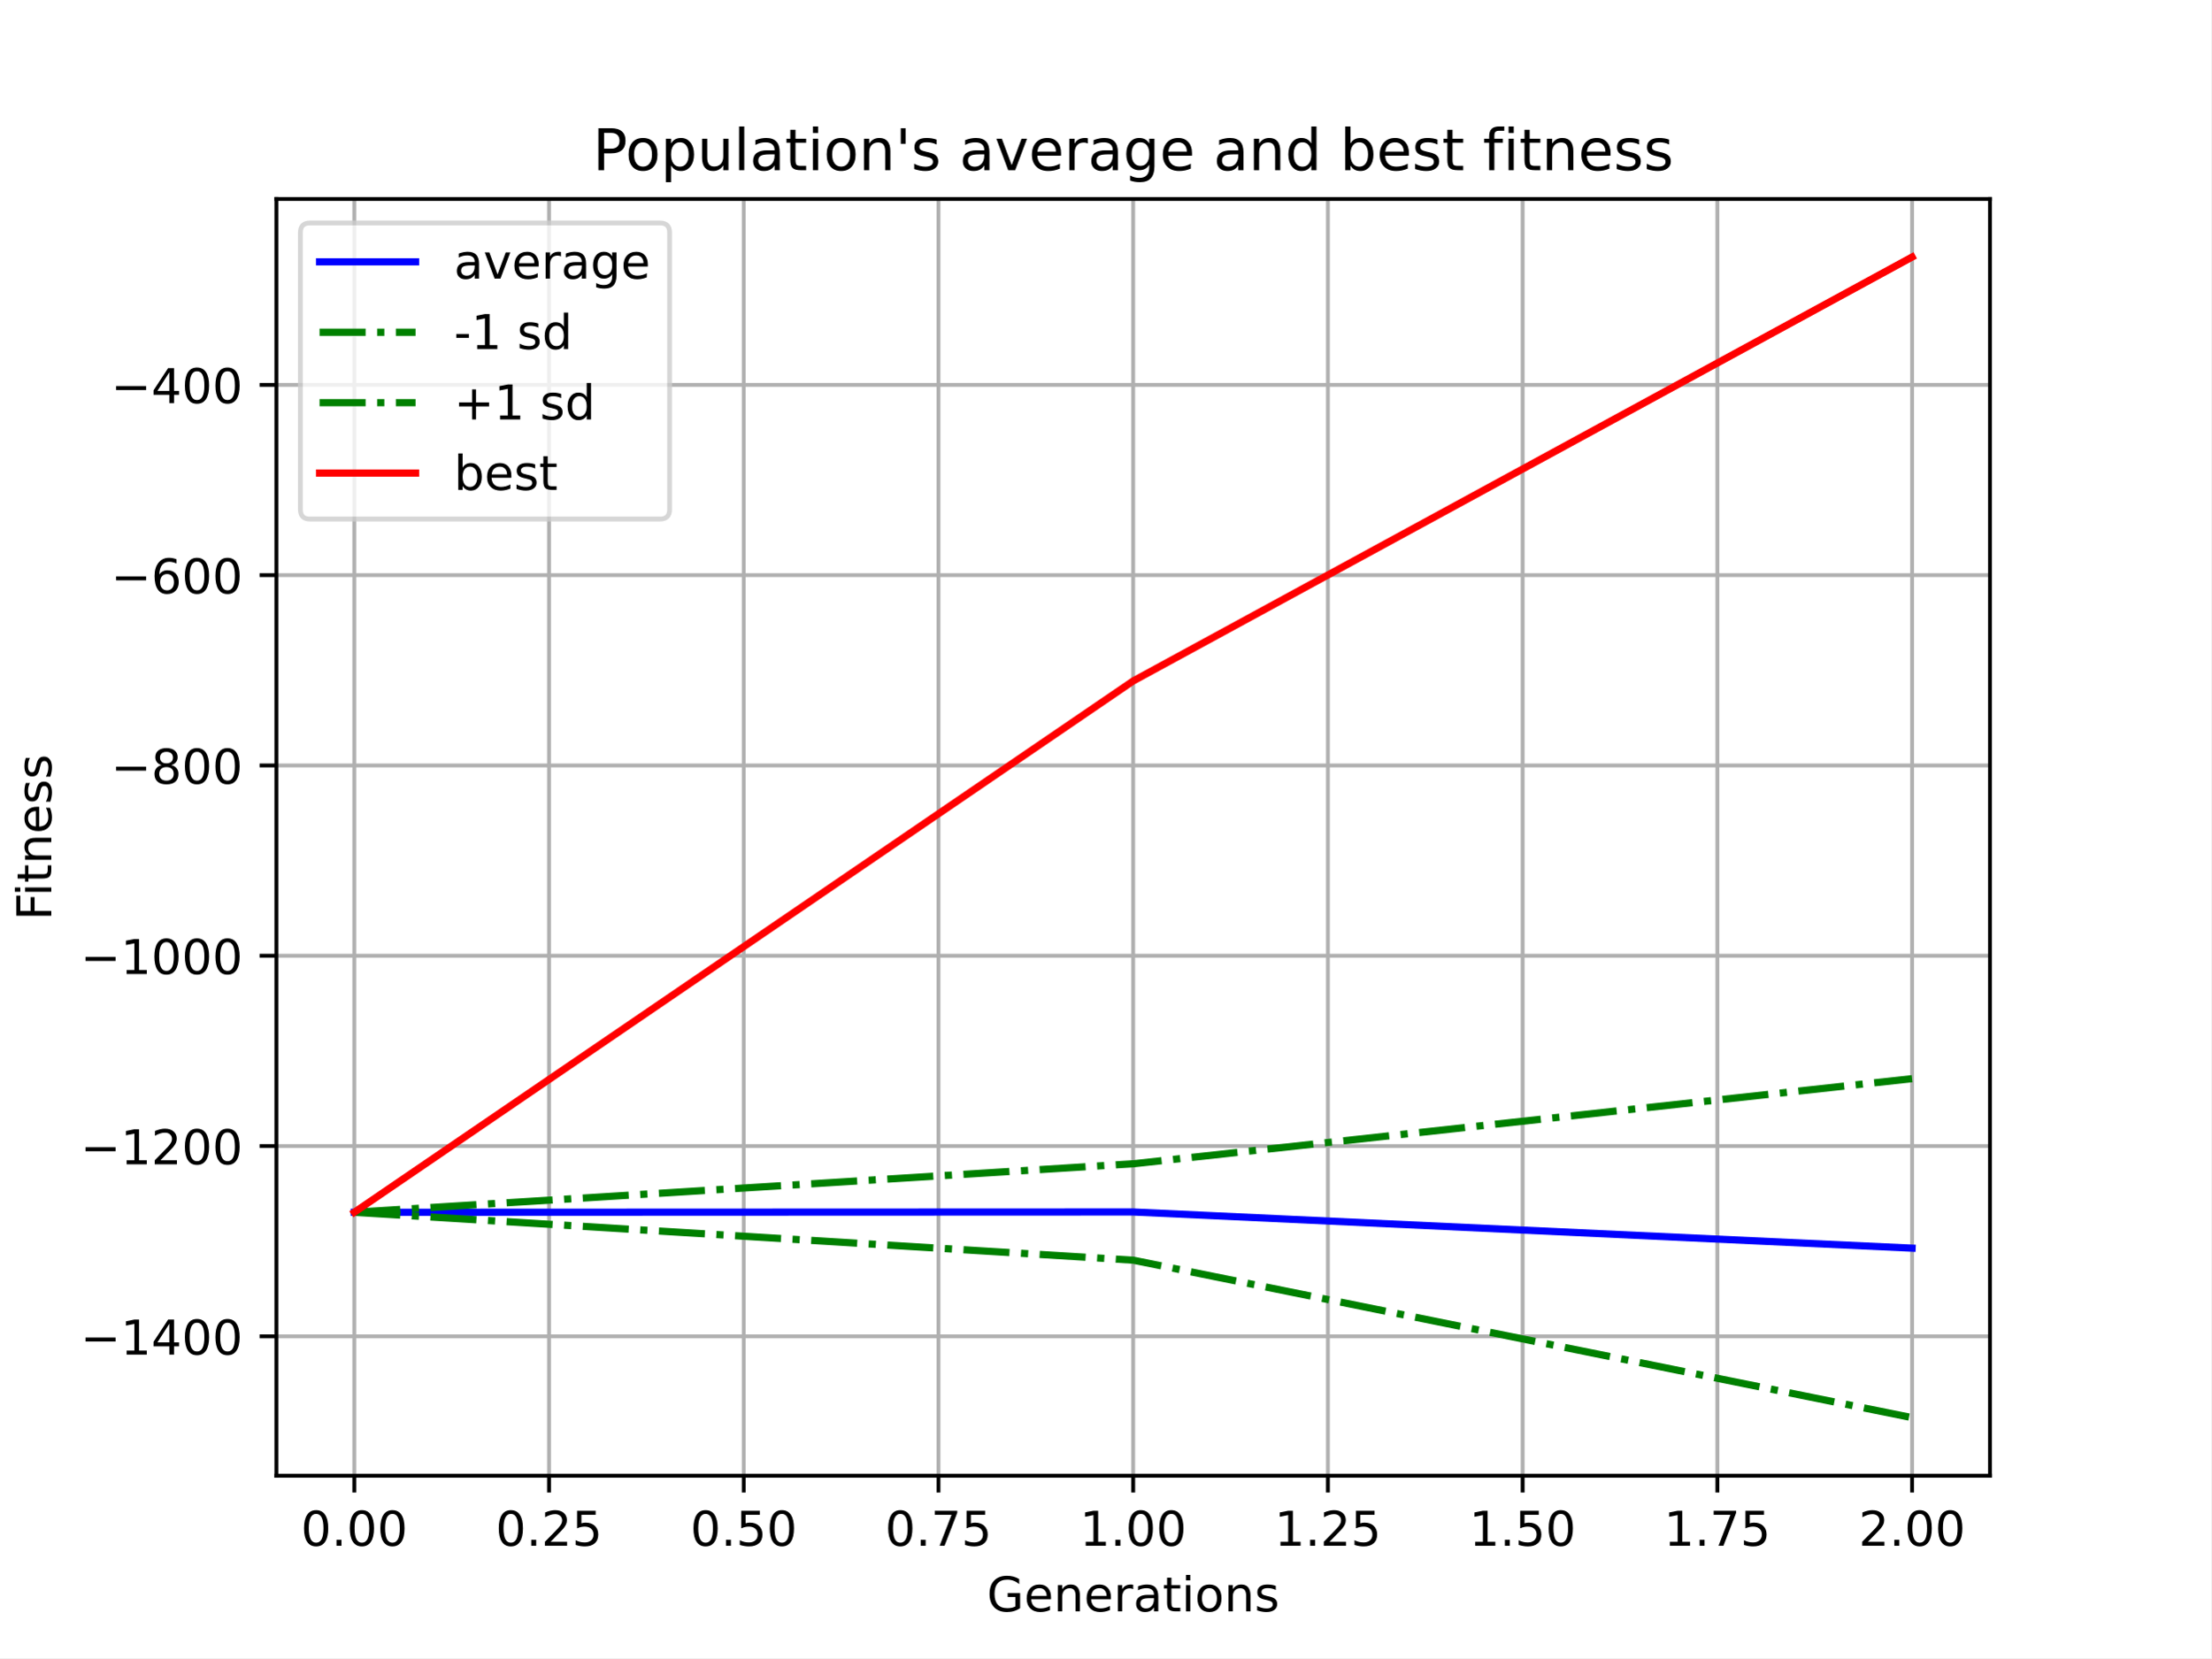
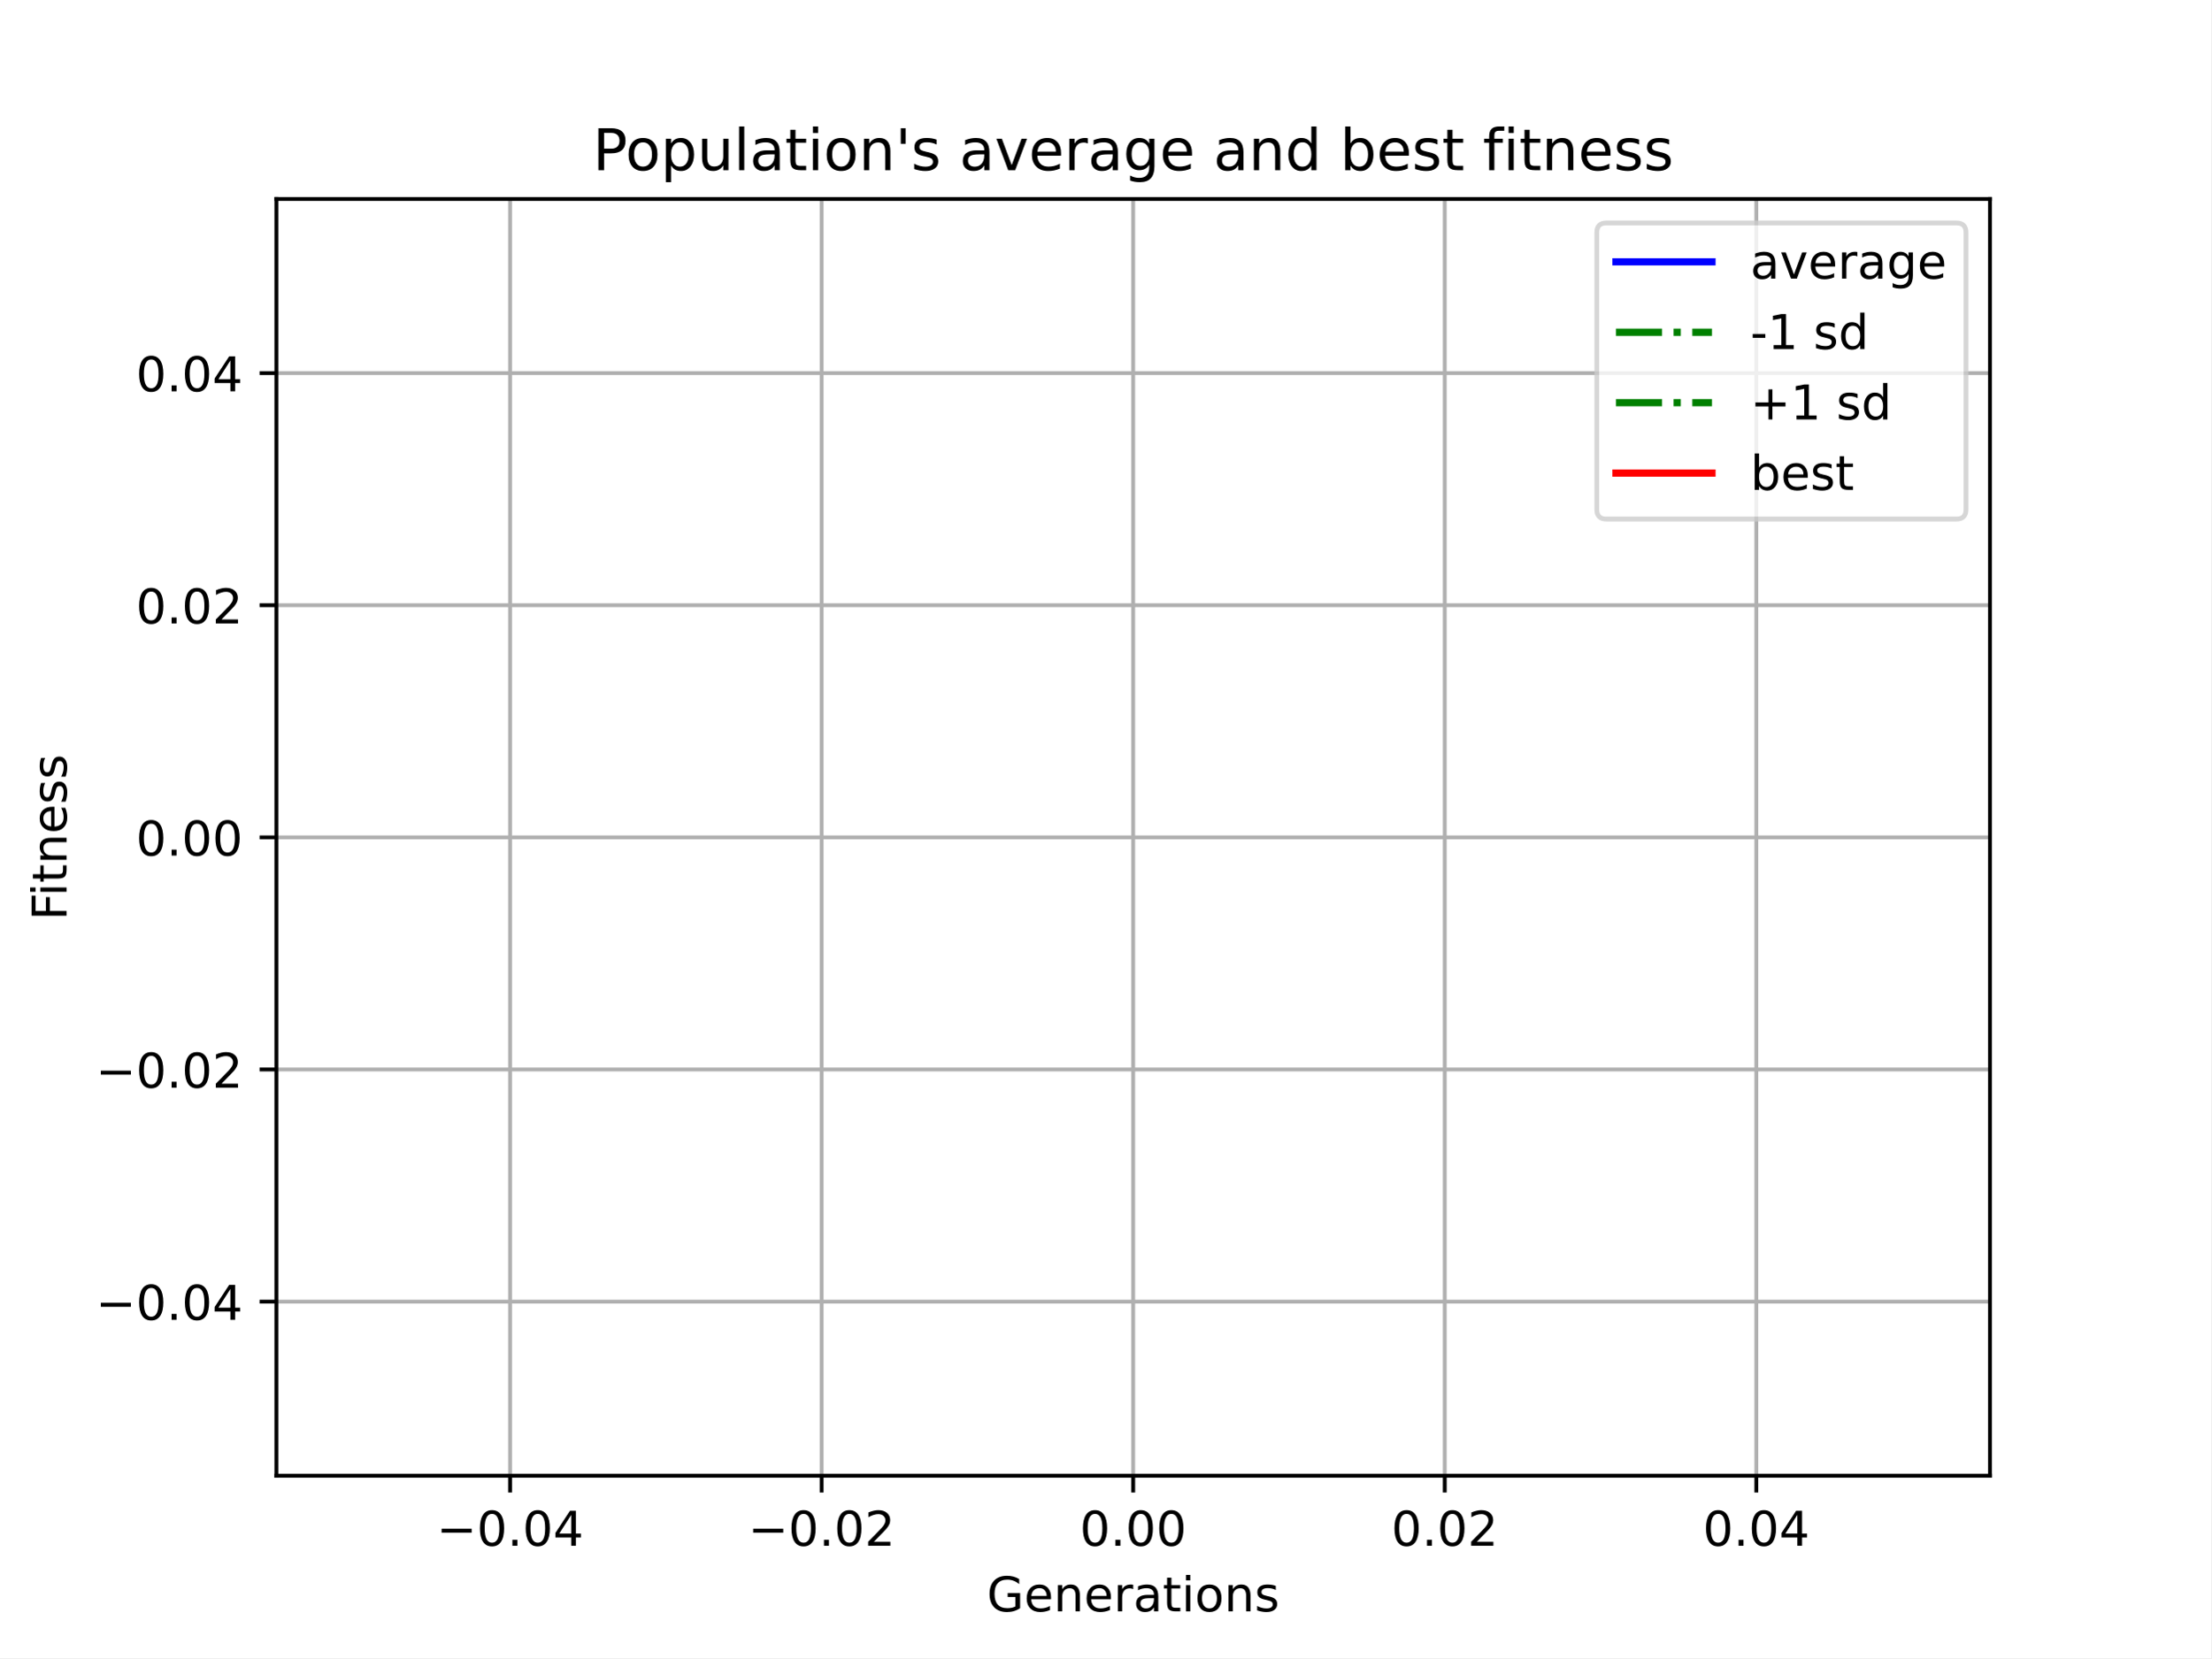
<svg xmlns="http://www.w3.org/2000/svg" xmlns:xlink="http://www.w3.org/1999/xlink" width="460.8pt" height="345.6pt" viewBox="0 0 460.8 345.6" version="1.1">
  <defs>
    <style type="text/css">*{stroke-linejoin: round; stroke-linecap: butt}</style>
  </defs>
  <g id="figure_1">
    <g id="patch_1">
      <path d="M 0 345.6  L 460.8 345.6  L 460.8 0  L 0 0  z " style="fill: #ffffff" />
    </g>
    <g id="axes_1">
      <g id="patch_2">
        <path d="M 57.6 307.584  L 414.72 307.584  L 414.72 41.472  L 57.6 41.472  z " style="fill: #ffffff" />
      </g>
      <g id="matplotlib.axis_1">
        <g id="xtick_1">
          <g id="line2d_1">
-             <path d="M 73.833 307.584  L 73.833 41.472  " clip-path="url(#p07dab8c831)" style="fill: none; stroke: #b0b0b0; stroke-width: 0.8; stroke-linecap: square" />
+             <path d="M 106.298 307.584  L 106.298 41.472  " clip-path="url(#p6cbad2d9cb)" style="fill: none; stroke: #b0b0b0; stroke-width: 0.8; stroke-linecap: square" />
          </g>
          <g id="line2d_2">
            <defs>
-               <path id="m0155699f88" d="M 0 0  L 0 3.5  " style="stroke: #000000; stroke-width: 0.8" />
-             </defs>
-             <g>
-               <use xlink:href="#m0155699f88" x="73.833" y="307.584" style="stroke: #000000; stroke-width: 0.8" />
+               <path id="mdc27801c62" d="M 0 0  L 0 3.5  " style="stroke: #000000; stroke-width: 0.8" />
+             </defs>
+             <g>
+               <use xlink:href="#mdc27801c62" x="106.298" y="307.584" style="stroke: #000000; stroke-width: 0.8" />
            </g>
          </g>
          <g id="text_1">
-             <g transform="translate(62.69991 322.1824)scale(0.1 -0.1)">
+             <g transform="translate(90.97553 322.1824)scale(0.1 -0.1)">
              <defs>
+                 <path id="DejaVuSans-2212" d="M 678 2272  L 4684 2272  L 4684 1741  L 678 1741  L 678 2272  z " transform="scale(0.015625)" />
                <path id="DejaVuSans-30" d="M 2034 4250  Q 1547 4250 1301 3770  Q 1056 3291 1056 2328  Q 1056 1369 1301 889  Q 1547 409 2034 409  Q 2525 409 2770 889  Q 3016 1369 3016 2328  Q 3016 3291 2770 3770  Q 2525 4250 2034 4250  z M 2034 4750  Q 2819 4750 3233 4129  Q 3647 3509 3647 2328  Q 3647 1150 3233 529  Q 2819 -91 2034 -91  Q 1250 -91 836 529  Q 422 1150 422 2328  Q 422 3509 836 4129  Q 1250 4750 2034 4750  z " transform="scale(0.015625)" />
                <path id="DejaVuSans-2e" d="M 684 794  L 1344 794  L 1344 0  L 684 0  L 684 794  z " transform="scale(0.015625)" />
+                 <path id="DejaVuSans-34" d="M 2419 4116  L 825 1625  L 2419 1625  L 2419 4116  z M 2253 4666  L 3047 4666  L 3047 1625  L 3713 1625  L 3713 1100  L 3047 1100  L 3047 0  L 2419 0  L 2419 1100  L 313 1100  L 313 1709  L 2253 4666  z " transform="scale(0.015625)" />
              </defs>
-               <use xlink:href="#DejaVuSans-30" />
-               <use xlink:href="#DejaVuSans-2e" x="63.623" />
-               <use xlink:href="#DejaVuSans-30" x="95.41" />
-               <use xlink:href="#DejaVuSans-30" x="159.033" />
+               <use xlink:href="#DejaVuSans-2212" />
+               <use xlink:href="#DejaVuSans-30" x="83.789" />
+               <use xlink:href="#DejaVuSans-2e" x="147.412" />
+               <use xlink:href="#DejaVuSans-30" x="179.199" />
+               <use xlink:href="#DejaVuSans-34" x="242.822" />
            </g>
          </g>
        </g>
        <g id="xtick_2">
          <g id="line2d_3">
-             <path d="M 114.415 307.584  L 114.415 41.472  " clip-path="url(#p07dab8c831)" style="fill: none; stroke: #b0b0b0; stroke-width: 0.8; stroke-linecap: square" />
+             <path d="M 171.229 307.584  L 171.229 41.472  " clip-path="url(#p6cbad2d9cb)" style="fill: none; stroke: #b0b0b0; stroke-width: 0.8; stroke-linecap: square" />
          </g>
          <g id="line2d_4">
            <g>
-               <use xlink:href="#m0155699f88" x="114.415" y="307.584" style="stroke: #000000; stroke-width: 0.8" />
+               <use xlink:href="#mdc27801c62" x="171.229" y="307.584" style="stroke: #000000; stroke-width: 0.8" />
            </g>
          </g>
          <g id="text_2">
-             <g transform="translate(103.2817 322.1824)scale(0.1 -0.1)">
+             <g transform="translate(155.9064 322.1824)scale(0.1 -0.1)">
              <defs>
                <path id="DejaVuSans-32" d="M 1228 531  L 3431 531  L 3431 0  L 469 0  L 469 531  Q 828 903 1448 1529  Q 2069 2156 2228 2338  Q 2531 2678 2651 2914  Q 2772 3150 2772 3378  Q 2772 3750 2511 3984  Q 2250 4219 1831 4219  Q 1534 4219 1204 4116  Q 875 4013 500 3803  L 500 4441  Q 881 4594 1212 4672  Q 1544 4750 1819 4750  Q 2544 4750 2975 4387  Q 3406 4025 3406 3419  Q 3406 3131 3298 2873  Q 3191 2616 2906 2266  Q 2828 2175 2409 1742  Q 1991 1309 1228 531  z " transform="scale(0.015625)" />
-                 <path id="DejaVuSans-35" d="M 691 4666  L 3169 4666  L 3169 4134  L 1269 4134  L 1269 2991  Q 1406 3038 1543 3061  Q 1681 3084 1819 3084  Q 2600 3084 3056 2656  Q 3513 2228 3513 1497  Q 3513 744 3044 326  Q 2575 -91 1722 -91  Q 1428 -91 1123 -41  Q 819 9 494 109  L 494 744  Q 775 591 1075 516  Q 1375 441 1709 441  Q 2250 441 2565 725  Q 2881 1009 2881 1497  Q 2881 1984 2565 2268  Q 2250 2553 1709 2553  Q 1456 2553 1204 2497  Q 953 2441 691 2322  L 691 4666  z " transform="scale(0.015625)" />
              </defs>
-               <use xlink:href="#DejaVuSans-30" />
-               <use xlink:href="#DejaVuSans-2e" x="63.623" />
-               <use xlink:href="#DejaVuSans-32" x="95.41" />
-               <use xlink:href="#DejaVuSans-35" x="159.033" />
+               <use xlink:href="#DejaVuSans-2212" />
+               <use xlink:href="#DejaVuSans-30" x="83.789" />
+               <use xlink:href="#DejaVuSans-2e" x="147.412" />
+               <use xlink:href="#DejaVuSans-30" x="179.199" />
+               <use xlink:href="#DejaVuSans-32" x="242.822" />
            </g>
          </g>
        </g>
        <g id="xtick_3">
          <g id="line2d_5">
-             <path d="M 154.996 307.584  L 154.996 41.472  " clip-path="url(#p07dab8c831)" style="fill: none; stroke: #b0b0b0; stroke-width: 0.8; stroke-linecap: square" />
+             <path d="M 236.16 307.584  L 236.16 41.472  " clip-path="url(#p6cbad2d9cb)" style="fill: none; stroke: #b0b0b0; stroke-width: 0.8; stroke-linecap: square" />
          </g>
          <g id="line2d_6">
            <g>
-               <use xlink:href="#m0155699f88" x="154.996" y="307.584" style="stroke: #000000; stroke-width: 0.8" />
+               <use xlink:href="#mdc27801c62" x="236.16" y="307.584" style="stroke: #000000; stroke-width: 0.8" />
            </g>
          </g>
          <g id="text_3">
-             <g transform="translate(143.8636 322.1824)scale(0.1 -0.1)">
-               <use xlink:href="#DejaVuSans-30" />
-               <use xlink:href="#DejaVuSans-2e" x="63.623" />
-               <use xlink:href="#DejaVuSans-35" x="95.41" />
+             <g transform="translate(225.0272 322.1824)scale(0.1 -0.1)">
+               <use xlink:href="#DejaVuSans-30" />
+               <use xlink:href="#DejaVuSans-2e" x="63.623" />
+               <use xlink:href="#DejaVuSans-30" x="95.41" />
              <use xlink:href="#DejaVuSans-30" x="159.033" />
            </g>
          </g>
        </g>
        <g id="xtick_4">
          <g id="line2d_7">
-             <path d="M 195.578 307.584  L 195.578 41.472  " clip-path="url(#p07dab8c831)" style="fill: none; stroke: #b0b0b0; stroke-width: 0.8; stroke-linecap: square" />
+             <path d="M 301.091 307.584  L 301.091 41.472  " clip-path="url(#p6cbad2d9cb)" style="fill: none; stroke: #b0b0b0; stroke-width: 0.8; stroke-linecap: square" />
          </g>
          <g id="line2d_8">
            <g>
-               <use xlink:href="#m0155699f88" x="195.578" y="307.584" style="stroke: #000000; stroke-width: 0.8" />
+               <use xlink:href="#mdc27801c62" x="301.091" y="307.584" style="stroke: #000000; stroke-width: 0.8" />
            </g>
          </g>
          <g id="text_4">
-             <g transform="translate(184.4454 322.1824)scale(0.1 -0.1)">
-               <defs>
-                 <path id="DejaVuSans-37" d="M 525 4666  L 3525 4666  L 3525 4397  L 1831 0  L 1172 0  L 2766 4134  L 525 4134  L 525 4666  z " transform="scale(0.015625)" />
-               </defs>
-               <use xlink:href="#DejaVuSans-30" />
-               <use xlink:href="#DejaVuSans-2e" x="63.623" />
-               <use xlink:href="#DejaVuSans-37" x="95.41" />
-               <use xlink:href="#DejaVuSans-35" x="159.033" />
+             <g transform="translate(289.9581 322.1824)scale(0.1 -0.1)">
+               <use xlink:href="#DejaVuSans-30" />
+               <use xlink:href="#DejaVuSans-2e" x="63.623" />
+               <use xlink:href="#DejaVuSans-30" x="95.41" />
+               <use xlink:href="#DejaVuSans-32" x="159.033" />
            </g>
          </g>
        </g>
        <g id="xtick_5">
          <g id="line2d_9">
-             <path d="M 236.16 307.584  L 236.16 41.472  " clip-path="url(#p07dab8c831)" style="fill: none; stroke: #b0b0b0; stroke-width: 0.8; stroke-linecap: square" />
+             <path d="M 366.022 307.584  L 366.022 41.472  " clip-path="url(#p6cbad2d9cb)" style="fill: none; stroke: #b0b0b0; stroke-width: 0.8; stroke-linecap: square" />
          </g>
          <g id="line2d_10">
            <g>
-               <use xlink:href="#m0155699f88" x="236.16" y="307.584" style="stroke: #000000; stroke-width: 0.8" />
+               <use xlink:href="#mdc27801c62" x="366.022" y="307.584" style="stroke: #000000; stroke-width: 0.8" />
            </g>
          </g>
          <g id="text_5">
-             <g transform="translate(225.0272 322.1824)scale(0.1 -0.1)">
-               <defs>
-                 <path id="DejaVuSans-31" d="M 794 531  L 1825 531  L 1825 4091  L 703 3866  L 703 4441  L 1819 4666  L 2450 4666  L 2450 531  L 3481 531  L 3481 0  L 794 0  L 794 531  z " transform="scale(0.015625)" />
-               </defs>
-               <use xlink:href="#DejaVuSans-31" />
-               <use xlink:href="#DejaVuSans-2e" x="63.623" />
-               <use xlink:href="#DejaVuSans-30" x="95.41" />
-               <use xlink:href="#DejaVuSans-30" x="159.033" />
-             </g>
-           </g>
-         </g>
-         <g id="xtick_6">
-           <g id="line2d_11">
-             <path d="M 276.742 307.584  L 276.742 41.472  " clip-path="url(#p07dab8c831)" style="fill: none; stroke: #b0b0b0; stroke-width: 0.8; stroke-linecap: square" />
-           </g>
-           <g id="line2d_12">
-             <g>
-               <use xlink:href="#m0155699f88" x="276.742" y="307.584" style="stroke: #000000; stroke-width: 0.8" />
-             </g>
-           </g>
-           <g id="text_6">
-             <g transform="translate(265.609 322.1824)scale(0.1 -0.1)">
-               <use xlink:href="#DejaVuSans-31" />
-               <use xlink:href="#DejaVuSans-2e" x="63.623" />
-               <use xlink:href="#DejaVuSans-32" x="95.41" />
-               <use xlink:href="#DejaVuSans-35" x="159.033" />
-             </g>
-           </g>
-         </g>
-         <g id="xtick_7">
-           <g id="line2d_13">
-             <path d="M 317.324 307.584  L 317.324 41.472  " clip-path="url(#p07dab8c831)" style="fill: none; stroke: #b0b0b0; stroke-width: 0.8; stroke-linecap: square" />
-           </g>
-           <g id="line2d_14">
-             <g>
-               <use xlink:href="#m0155699f88" x="317.324" y="307.584" style="stroke: #000000; stroke-width: 0.8" />
-             </g>
-           </g>
-           <g id="text_7">
-             <g transform="translate(306.1908 322.1824)scale(0.1 -0.1)">
-               <use xlink:href="#DejaVuSans-31" />
-               <use xlink:href="#DejaVuSans-2e" x="63.623" />
-               <use xlink:href="#DejaVuSans-35" x="95.41" />
-               <use xlink:href="#DejaVuSans-30" x="159.033" />
-             </g>
-           </g>
-         </g>
-         <g id="xtick_8">
-           <g id="line2d_15">
-             <path d="M 357.905 307.584  L 357.905 41.472  " clip-path="url(#p07dab8c831)" style="fill: none; stroke: #b0b0b0; stroke-width: 0.8; stroke-linecap: square" />
-           </g>
-           <g id="line2d_16">
-             <g>
-               <use xlink:href="#m0155699f88" x="357.905" y="307.584" style="stroke: #000000; stroke-width: 0.8" />
-             </g>
-           </g>
-           <g id="text_8">
-             <g transform="translate(346.7726 322.1824)scale(0.1 -0.1)">
-               <use xlink:href="#DejaVuSans-31" />
-               <use xlink:href="#DejaVuSans-2e" x="63.623" />
-               <use xlink:href="#DejaVuSans-37" x="95.41" />
-               <use xlink:href="#DejaVuSans-35" x="159.033" />
-             </g>
-           </g>
-         </g>
-         <g id="xtick_9">
-           <g id="line2d_17">
-             <path d="M 398.487 307.584  L 398.487 41.472  " clip-path="url(#p07dab8c831)" style="fill: none; stroke: #b0b0b0; stroke-width: 0.8; stroke-linecap: square" />
-           </g>
-           <g id="line2d_18">
-             <g>
-               <use xlink:href="#m0155699f88" x="398.487" y="307.584" style="stroke: #000000; stroke-width: 0.8" />
-             </g>
-           </g>
-           <g id="text_9">
-             <g transform="translate(387.3545 322.1824)scale(0.1 -0.1)">
-               <use xlink:href="#DejaVuSans-32" />
-               <use xlink:href="#DejaVuSans-2e" x="63.623" />
-               <use xlink:href="#DejaVuSans-30" x="95.41" />
-               <use xlink:href="#DejaVuSans-30" x="159.033" />
-             </g>
-           </g>
-         </g>
-         <g id="text_10">
+             <g transform="translate(354.889 322.1824)scale(0.1 -0.1)">
+               <use xlink:href="#DejaVuSans-30" />
+               <use xlink:href="#DejaVuSans-2e" x="63.623" />
+               <use xlink:href="#DejaVuSans-30" x="95.41" />
+               <use xlink:href="#DejaVuSans-34" x="159.033" />
+             </g>
+           </g>
+         </g>
+         <g id="text_6">
          <g transform="translate(205.6623 335.8606)scale(0.1 -0.1)">
            <defs>
              <path id="DejaVuSans-47" d="M 3809 666  L 3809 1919  L 2778 1919  L 2778 2438  L 4434 2438  L 4434 434  Q 4069 175 3628 42  Q 3188 -91 2688 -91  Q 1594 -91 976 548  Q 359 1188 359 2328  Q 359 3472 976 4111  Q 1594 4750 2688 4750  Q 3144 4750 3555 4637  Q 3966 4525 4313 4306  L 4313 3634  Q 3963 3931 3569 4081  Q 3175 4231 2741 4231  Q 1884 4231 1454 3753  Q 1025 3275 1025 2328  Q 1025 1384 1454 906  Q 1884 428 2741 428  Q 3075 428 3337 486  Q 3600 544 3809 666  z " transform="scale(0.015625)" />
              <path id="DejaVuSans-65" d="M 3597 1894  L 3597 1613  L 953 1613  Q 991 1019 1311 708  Q 1631 397 2203 397  Q 2534 397 2845 478  Q 3156 559 3463 722  L 3463 178  Q 3153 47 2828 -22  Q 2503 -91 2169 -91  Q 1331 -91 842 396  Q 353 884 353 1716  Q 353 2575 817 3079  Q 1281 3584 2069 3584  Q 2775 3584 3186 3129  Q 3597 2675 3597 1894  z M 3022 2063  Q 3016 2534 2758 2815  Q 2500 3097 2075 3097  Q 1594 3097 1305 2825  Q 1016 2553 972 2059  L 3022 2063  z " transform="scale(0.015625)" />
              <path id="DejaVuSans-6e" d="M 3513 2113  L 3513 0  L 2938 0  L 2938 2094  Q 2938 2591 2744 2837  Q 2550 3084 2163 3084  Q 1697 3084 1428 2787  Q 1159 2491 1159 1978  L 1159 0  L 581 0  L 581 3500  L 1159 3500  L 1159 2956  Q 1366 3272 1645 3428  Q 1925 3584 2291 3584  Q 2894 3584 3203 3211  Q 3513 2838 3513 2113  z " transform="scale(0.015625)" />
              <path id="DejaVuSans-72" d="M 2631 2963  Q 2534 3019 2420 3045  Q 2306 3072 2169 3072  Q 1681 3072 1420 2755  Q 1159 2438 1159 1844  L 1159 0  L 581 0  L 581 3500  L 1159 3500  L 1159 2956  Q 1341 3275 1631 3429  Q 1922 3584 2338 3584  Q 2397 3584 2469 3576  Q 2541 3569 2628 3553  L 2631 2963  z " transform="scale(0.015625)" />
              <path id="DejaVuSans-61" d="M 2194 1759  Q 1497 1759 1228 1600  Q 959 1441 959 1056  Q 959 750 1161 570  Q 1363 391 1709 391  Q 2188 391 2477 730  Q 2766 1069 2766 1631  L 2766 1759  L 2194 1759  z M 3341 1997  L 3341 0  L 2766 0  L 2766 531  Q 2569 213 2275 61  Q 1981 -91 1556 -91  Q 1019 -91 701 211  Q 384 513 384 1019  Q 384 1609 779 1909  Q 1175 2209 1959 2209  L 2766 2209  L 2766 2266  Q 2766 2663 2505 2880  Q 2244 3097 1772 3097  Q 1472 3097 1187 3025  Q 903 2953 641 2809  L 641 3341  Q 956 3463 1253 3523  Q 1550 3584 1831 3584  Q 2591 3584 2966 3190  Q 3341 2797 3341 1997  z " transform="scale(0.015625)" />
              <path id="DejaVuSans-74" d="M 1172 4494  L 1172 3500  L 2356 3500  L 2356 3053  L 1172 3053  L 1172 1153  Q 1172 725 1289 603  Q 1406 481 1766 481  L 2356 481  L 2356 0  L 1766 0  Q 1100 0 847 248  Q 594 497 594 1153  L 594 3053  L 172 3053  L 172 3500  L 594 3500  L 594 4494  L 1172 4494  z " transform="scale(0.015625)" />
              <path id="DejaVuSans-69" d="M 603 3500  L 1178 3500  L 1178 0  L 603 0  L 603 3500  z M 603 4863  L 1178 4863  L 1178 4134  L 603 4134  L 603 4863  z " transform="scale(0.015625)" />
              <path id="DejaVuSans-6f" d="M 1959 3097  Q 1497 3097 1228 2736  Q 959 2375 959 1747  Q 959 1119 1226 758  Q 1494 397 1959 397  Q 2419 397 2687 759  Q 2956 1122 2956 1747  Q 2956 2369 2687 2733  Q 2419 3097 1959 3097  z M 1959 3584  Q 2709 3584 3137 3096  Q 3566 2609 3566 1747  Q 3566 888 3137 398  Q 2709 -91 1959 -91  Q 1206 -91 779 398  Q 353 888 353 1747  Q 353 2609 779 3096  Q 1206 3584 1959 3584  z " transform="scale(0.015625)" />
              <path id="DejaVuSans-73" d="M 2834 3397  L 2834 2853  Q 2591 2978 2328 3040  Q 2066 3103 1784 3103  Q 1356 3103 1142 2972  Q 928 2841 928 2578  Q 928 2378 1081 2264  Q 1234 2150 1697 2047  L 1894 2003  Q 2506 1872 2764 1633  Q 3022 1394 3022 966  Q 3022 478 2636 193  Q 2250 -91 1575 -91  Q 1294 -91 989 -36  Q 684 19 347 128  L 347 722  Q 666 556 975 473  Q 1284 391 1588 391  Q 1994 391 2212 530  Q 2431 669 2431 922  Q 2431 1156 2273 1281  Q 2116 1406 1581 1522  L 1381 1569  Q 847 1681 609 1914  Q 372 2147 372 2553  Q 372 3047 722 3315  Q 1072 3584 1716 3584  Q 2034 3584 2315 3537  Q 2597 3491 2834 3397  z " transform="scale(0.015625)" />
            </defs>
            <use xlink:href="#DejaVuSans-47" />
            <use xlink:href="#DejaVuSans-65" x="77.49" />
            <use xlink:href="#DejaVuSans-6e" x="139.014" />
            <use xlink:href="#DejaVuSans-65" x="202.393" />
            <use xlink:href="#DejaVuSans-72" x="263.916" />
            <use xlink:href="#DejaVuSans-61" x="305.029" />
            <use xlink:href="#DejaVuSans-74" x="366.309" />
            <use xlink:href="#DejaVuSans-69" x="405.518" />
            <use xlink:href="#DejaVuSans-6f" x="433.301" />
            <use xlink:href="#DejaVuSans-6e" x="494.482" />
            <use xlink:href="#DejaVuSans-73" x="557.861" />
          </g>
        </g>
      </g>
      <g id="matplotlib.axis_2">
        <g id="ytick_1">
+           <g id="line2d_11">
+             <path d="M 57.6 271.296  L 414.72 271.296  " clip-path="url(#p6cbad2d9cb)" style="fill: none; stroke: #b0b0b0; stroke-width: 0.8; stroke-linecap: square" />
+           </g>
+           <g id="line2d_12">
+             <defs>
+               <path id="mc4a9c826f0" d="M 0 0  L -3.5 0  " style="stroke: #000000; stroke-width: 0.8" />
+             </defs>
+             <g>
+               <use xlink:href="#mc4a9c826f0" x="57.6" y="271.296" style="stroke: #000000; stroke-width: 0.8" />
+             </g>
+           </g>
+           <g id="text_7">
+             <g transform="translate(19.95469 275.0952)scale(0.1 -0.1)">
+               <use xlink:href="#DejaVuSans-2212" />
+               <use xlink:href="#DejaVuSans-30" x="83.789" />
+               <use xlink:href="#DejaVuSans-2e" x="147.412" />
+               <use xlink:href="#DejaVuSans-30" x="179.199" />
+               <use xlink:href="#DejaVuSans-34" x="242.822" />
+             </g>
+           </g>
+         </g>
+         <g id="ytick_2">
+           <g id="line2d_13">
+             <path d="M 57.6 222.912  L 414.72 222.912  " clip-path="url(#p6cbad2d9cb)" style="fill: none; stroke: #b0b0b0; stroke-width: 0.8; stroke-linecap: square" />
+           </g>
+           <g id="line2d_14">
+             <g>
+               <use xlink:href="#mc4a9c826f0" x="57.6" y="222.912" style="stroke: #000000; stroke-width: 0.8" />
+             </g>
+           </g>
+           <g id="text_8">
+             <g transform="translate(19.95469 226.7112)scale(0.1 -0.1)">
+               <use xlink:href="#DejaVuSans-2212" />
+               <use xlink:href="#DejaVuSans-30" x="83.789" />
+               <use xlink:href="#DejaVuSans-2e" x="147.412" />
+               <use xlink:href="#DejaVuSans-30" x="179.199" />
+               <use xlink:href="#DejaVuSans-32" x="242.822" />
+             </g>
+           </g>
+         </g>
+         <g id="ytick_3">
+           <g id="line2d_15">
+             <path d="M 57.6 174.528  L 414.72 174.528  " clip-path="url(#p6cbad2d9cb)" style="fill: none; stroke: #b0b0b0; stroke-width: 0.8; stroke-linecap: square" />
+           </g>
+           <g id="line2d_16">
+             <g>
+               <use xlink:href="#mc4a9c826f0" x="57.6" y="174.528" style="stroke: #000000; stroke-width: 0.8" />
+             </g>
+           </g>
+           <g id="text_9">
+             <g transform="translate(28.33438 178.3272)scale(0.1 -0.1)">
+               <use xlink:href="#DejaVuSans-30" />
+               <use xlink:href="#DejaVuSans-2e" x="63.623" />
+               <use xlink:href="#DejaVuSans-30" x="95.41" />
+               <use xlink:href="#DejaVuSans-30" x="159.033" />
+             </g>
+           </g>
+         </g>
+         <g id="ytick_4">
+           <g id="line2d_17">
+             <path d="M 57.6 126.144  L 414.72 126.144  " clip-path="url(#p6cbad2d9cb)" style="fill: none; stroke: #b0b0b0; stroke-width: 0.8; stroke-linecap: square" />
+           </g>
+           <g id="line2d_18">
+             <g>
+               <use xlink:href="#mc4a9c826f0" x="57.6" y="126.144" style="stroke: #000000; stroke-width: 0.8" />
+             </g>
+           </g>
+           <g id="text_10">
+             <g transform="translate(28.33438 129.9432)scale(0.1 -0.1)">
+               <use xlink:href="#DejaVuSans-30" />
+               <use xlink:href="#DejaVuSans-2e" x="63.623" />
+               <use xlink:href="#DejaVuSans-30" x="95.41" />
+               <use xlink:href="#DejaVuSans-32" x="159.033" />
+             </g>
+           </g>
+         </g>
+         <g id="ytick_5">
          <g id="line2d_19">
-             <path d="M 57.6 278.539  L 414.72 278.539  " clip-path="url(#p07dab8c831)" style="fill: none; stroke: #b0b0b0; stroke-width: 0.8; stroke-linecap: square" />
+             <path d="M 57.6 77.76  L 414.72 77.76  " clip-path="url(#p6cbad2d9cb)" style="fill: none; stroke: #b0b0b0; stroke-width: 0.8; stroke-linecap: square" />
          </g>
          <g id="line2d_20">
-             <defs>
-               <path id="m4b9faf9aba" d="M 0 0  L -3.5 0  " style="stroke: #000000; stroke-width: 0.8" />
-             </defs>
-             <g>
-               <use xlink:href="#m4b9faf9aba" x="57.6" y="278.539" style="stroke: #000000; stroke-width: 0.8" />
+             <g>
+               <use xlink:href="#mc4a9c826f0" x="57.6" y="77.76" style="stroke: #000000; stroke-width: 0.8" />
            </g>
          </g>
          <g id="text_11">
-             <g transform="translate(16.77031 282.3379)scale(0.1 -0.1)">
-               <defs>
-                 <path id="DejaVuSans-2212" d="M 678 2272  L 4684 2272  L 4684 1741  L 678 1741  L 678 2272  z " transform="scale(0.015625)" />
-                 <path id="DejaVuSans-34" d="M 2419 4116  L 825 1625  L 2419 1625  L 2419 4116  z M 2253 4666  L 3047 4666  L 3047 1625  L 3713 1625  L 3713 1100  L 3047 1100  L 3047 0  L 2419 0  L 2419 1100  L 313 1100  L 313 1709  L 2253 4666  z " transform="scale(0.015625)" />
-               </defs>
-               <use xlink:href="#DejaVuSans-2212" />
-               <use xlink:href="#DejaVuSans-31" x="83.789" />
-               <use xlink:href="#DejaVuSans-34" x="147.412" />
-               <use xlink:href="#DejaVuSans-30" x="211.035" />
-               <use xlink:href="#DejaVuSans-30" x="274.658" />
-             </g>
-           </g>
-         </g>
-         <g id="ytick_2">
-           <g id="line2d_21">
-             <path d="M 57.6 238.874  L 414.72 238.874  " clip-path="url(#p07dab8c831)" style="fill: none; stroke: #b0b0b0; stroke-width: 0.8; stroke-linecap: square" />
-           </g>
-           <g id="line2d_22">
-             <g>
-               <use xlink:href="#m4b9faf9aba" x="57.6" y="238.874" style="stroke: #000000; stroke-width: 0.8" />
-             </g>
-           </g>
-           <g id="text_12">
-             <g transform="translate(16.77031 242.6735)scale(0.1 -0.1)">
-               <use xlink:href="#DejaVuSans-2212" />
-               <use xlink:href="#DejaVuSans-31" x="83.789" />
-               <use xlink:href="#DejaVuSans-32" x="147.412" />
-               <use xlink:href="#DejaVuSans-30" x="211.035" />
-               <use xlink:href="#DejaVuSans-30" x="274.658" />
-             </g>
-           </g>
-         </g>
-         <g id="ytick_3">
-           <g id="line2d_23">
-             <path d="M 57.6 199.21  L 414.72 199.21  " clip-path="url(#p07dab8c831)" style="fill: none; stroke: #b0b0b0; stroke-width: 0.8; stroke-linecap: square" />
-           </g>
-           <g id="line2d_24">
-             <g>
-               <use xlink:href="#m4b9faf9aba" x="57.6" y="199.21" style="stroke: #000000; stroke-width: 0.8" />
-             </g>
-           </g>
-           <g id="text_13">
-             <g transform="translate(16.77031 203.0091)scale(0.1 -0.1)">
-               <use xlink:href="#DejaVuSans-2212" />
-               <use xlink:href="#DejaVuSans-31" x="83.789" />
-               <use xlink:href="#DejaVuSans-30" x="147.412" />
-               <use xlink:href="#DejaVuSans-30" x="211.035" />
-               <use xlink:href="#DejaVuSans-30" x="274.658" />
-             </g>
-           </g>
-         </g>
-         <g id="ytick_4">
-           <g id="line2d_25">
-             <path d="M 57.6 159.545  L 414.72 159.545  " clip-path="url(#p07dab8c831)" style="fill: none; stroke: #b0b0b0; stroke-width: 0.8; stroke-linecap: square" />
-           </g>
-           <g id="line2d_26">
-             <g>
-               <use xlink:href="#m4b9faf9aba" x="57.6" y="159.545" style="stroke: #000000; stroke-width: 0.8" />
-             </g>
-           </g>
-           <g id="text_14">
-             <g transform="translate(23.13281 163.3447)scale(0.1 -0.1)">
-               <defs>
-                 <path id="DejaVuSans-38" d="M 2034 2216  Q 1584 2216 1326 1975  Q 1069 1734 1069 1313  Q 1069 891 1326 650  Q 1584 409 2034 409  Q 2484 409 2743 651  Q 3003 894 3003 1313  Q 3003 1734 2745 1975  Q 2488 2216 2034 2216  z M 1403 2484  Q 997 2584 770 2862  Q 544 3141 544 3541  Q 544 4100 942 4425  Q 1341 4750 2034 4750  Q 2731 4750 3128 4425  Q 3525 4100 3525 3541  Q 3525 3141 3298 2862  Q 3072 2584 2669 2484  Q 3125 2378 3379 2068  Q 3634 1759 3634 1313  Q 3634 634 3220 271  Q 2806 -91 2034 -91  Q 1263 -91 848 271  Q 434 634 434 1313  Q 434 1759 690 2068  Q 947 2378 1403 2484  z M 1172 3481  Q 1172 3119 1398 2916  Q 1625 2713 2034 2713  Q 2441 2713 2670 2916  Q 2900 3119 2900 3481  Q 2900 3844 2670 4047  Q 2441 4250 2034 4250  Q 1625 4250 1398 4047  Q 1172 3844 1172 3481  z " transform="scale(0.015625)" />
-               </defs>
-               <use xlink:href="#DejaVuSans-2212" />
-               <use xlink:href="#DejaVuSans-38" x="83.789" />
-               <use xlink:href="#DejaVuSans-30" x="147.412" />
-               <use xlink:href="#DejaVuSans-30" x="211.035" />
-             </g>
-           </g>
-         </g>
-         <g id="ytick_5">
-           <g id="line2d_27">
-             <path d="M 57.6 119.881  L 414.72 119.881  " clip-path="url(#p07dab8c831)" style="fill: none; stroke: #b0b0b0; stroke-width: 0.8; stroke-linecap: square" />
-           </g>
-           <g id="line2d_28">
-             <g>
-               <use xlink:href="#m4b9faf9aba" x="57.6" y="119.881" style="stroke: #000000; stroke-width: 0.8" />
-             </g>
-           </g>
-           <g id="text_15">
-             <g transform="translate(23.13281 123.6803)scale(0.1 -0.1)">
-               <defs>
-                 <path id="DejaVuSans-36" d="M 2113 2584  Q 1688 2584 1439 2293  Q 1191 2003 1191 1497  Q 1191 994 1439 701  Q 1688 409 2113 409  Q 2538 409 2786 701  Q 3034 994 3034 1497  Q 3034 2003 2786 2293  Q 2538 2584 2113 2584  z M 3366 4563  L 3366 3988  Q 3128 4100 2886 4159  Q 2644 4219 2406 4219  Q 1781 4219 1451 3797  Q 1122 3375 1075 2522  Q 1259 2794 1537 2939  Q 1816 3084 2150 3084  Q 2853 3084 3261 2657  Q 3669 2231 3669 1497  Q 3669 778 3244 343  Q 2819 -91 2113 -91  Q 1303 -91 875 529  Q 447 1150 447 2328  Q 447 3434 972 4092  Q 1497 4750 2381 4750  Q 2619 4750 2861 4703  Q 3103 4656 3366 4563  z " transform="scale(0.015625)" />
-               </defs>
-               <use xlink:href="#DejaVuSans-2212" />
-               <use xlink:href="#DejaVuSans-36" x="83.789" />
-               <use xlink:href="#DejaVuSans-30" x="147.412" />
-               <use xlink:href="#DejaVuSans-30" x="211.035" />
-             </g>
-           </g>
-         </g>
-         <g id="ytick_6">
-           <g id="line2d_29">
-             <path d="M 57.6 80.217  L 414.72 80.217  " clip-path="url(#p07dab8c831)" style="fill: none; stroke: #b0b0b0; stroke-width: 0.8; stroke-linecap: square" />
-           </g>
-           <g id="line2d_30">
-             <g>
-               <use xlink:href="#m4b9faf9aba" x="57.6" y="80.217" style="stroke: #000000; stroke-width: 0.8" />
-             </g>
-           </g>
-           <g id="text_16">
-             <g transform="translate(23.13281 84.0159)scale(0.1 -0.1)">
-               <use xlink:href="#DejaVuSans-2212" />
-               <use xlink:href="#DejaVuSans-34" x="83.789" />
-               <use xlink:href="#DejaVuSans-30" x="147.412" />
-               <use xlink:href="#DejaVuSans-30" x="211.035" />
-             </g>
-           </g>
-         </g>
-         <g id="text_17">
-           <g transform="translate(10.69063 191.8452)rotate(-90)scale(0.1 -0.1)">
+             <g transform="translate(28.33438 81.55922)scale(0.1 -0.1)">
+               <use xlink:href="#DejaVuSans-30" />
+               <use xlink:href="#DejaVuSans-2e" x="63.623" />
+               <use xlink:href="#DejaVuSans-30" x="95.41" />
+               <use xlink:href="#DejaVuSans-34" x="159.033" />
+             </g>
+           </g>
+         </g>
+         <g id="text_12">
+           <g transform="translate(13.875 191.8452)rotate(-90)scale(0.1 -0.1)">
            <defs>
              <path id="DejaVuSans-46" d="M 628 4666  L 3309 4666  L 3309 4134  L 1259 4134  L 1259 2759  L 3109 2759  L 3109 2228  L 1259 2228  L 1259 0  L 628 0  L 628 4666  z " transform="scale(0.015625)" />
            </defs>
            <use xlink:href="#DejaVuSans-46" />
            <use xlink:href="#DejaVuSans-69" x="50.27" />
            <use xlink:href="#DejaVuSans-74" x="78.053" />
            <use xlink:href="#DejaVuSans-6e" x="117.262" />
            <use xlink:href="#DejaVuSans-65" x="180.641" />
            <use xlink:href="#DejaVuSans-73" x="242.164" />
            <use xlink:href="#DejaVuSans-73" x="294.264" />
          </g>
        </g>
      </g>
-       <g id="line2d_31">
-         <path d="M 73.833 252.683  L 236.16 252.618  L 398.487 260.16  " clip-path="url(#p07dab8c831)" style="fill: none; stroke: #0000ff; stroke-width: 1.5; stroke-linecap: square" />
-       </g>
-       <g id="line2d_32">
-         <path d="M 73.833 252.683  L 236.16 262.662  L 398.487 295.488  " clip-path="url(#p07dab8c831)" style="fill: none; stroke-dasharray: 9.6,2.4,1.5,2.4; stroke-dashoffset: 0; stroke: #008000; stroke-width: 1.5" />
-       </g>
-       <g id="line2d_33">
-         <path d="M 73.833 252.683  L 236.16 242.573  L 398.487 224.831  " clip-path="url(#p07dab8c831)" style="fill: none; stroke-dasharray: 9.6,2.4,1.5,2.4; stroke-dashoffset: 0; stroke: #008000; stroke-width: 1.5" />
-       </g>
-       <g id="line2d_34">
-         <path d="M 73.833 252.683  L 236.16 141.931  L 398.487 53.568  " clip-path="url(#p07dab8c831)" style="fill: none; stroke: #ff0000; stroke-width: 1.5; stroke-linecap: square" />
-       </g>
+       <g id="line2d_21" />
+       <g id="line2d_22" />
+       <g id="line2d_23" />
+       <g id="line2d_24" />
      <g id="patch_3">
        <path d="M 57.6 307.584  L 57.6 41.472  " style="fill: none; stroke: #000000; stroke-width: 0.8; stroke-linejoin: miter; stroke-linecap: square" />
      </g>
      <g id="patch_4">
        <path d="M 414.72 307.584  L 414.72 41.472  " style="fill: none; stroke: #000000; stroke-width: 0.8; stroke-linejoin: miter; stroke-linecap: square" />
      </g>
      <g id="patch_5">
        <path d="M 57.6 307.584  L 414.72 307.584  " style="fill: none; stroke: #000000; stroke-width: 0.8; stroke-linejoin: miter; stroke-linecap: square" />
      </g>
      <g id="patch_6">
        <path d="M 57.6 41.472  L 414.72 41.472  " style="fill: none; stroke: #000000; stroke-width: 0.8; stroke-linejoin: miter; stroke-linecap: square" />
      </g>
-       <g id="text_18">
+       <g id="text_13">
        <g transform="translate(123.5297 35.472)scale(0.12 -0.12)">
          <defs>
            <path id="DejaVuSans-50" d="M 1259 4147  L 1259 2394  L 2053 2394  Q 2494 2394 2734 2622  Q 2975 2850 2975 3272  Q 2975 3691 2734 3919  Q 2494 4147 2053 4147  L 1259 4147  z M 628 4666  L 2053 4666  Q 2838 4666 3239 4311  Q 3641 3956 3641 3272  Q 3641 2581 3239 2228  Q 2838 1875 2053 1875  L 1259 1875  L 1259 0  L 628 0  L 628 4666  z " transform="scale(0.015625)" />
            <path id="DejaVuSans-70" d="M 1159 525  L 1159 -1331  L 581 -1331  L 581 3500  L 1159 3500  L 1159 2969  Q 1341 3281 1617 3432  Q 1894 3584 2278 3584  Q 2916 3584 3314 3078  Q 3713 2572 3713 1747  Q 3713 922 3314 415  Q 2916 -91 2278 -91  Q 1894 -91 1617 61  Q 1341 213 1159 525  z M 3116 1747  Q 3116 2381 2855 2742  Q 2594 3103 2138 3103  Q 1681 3103 1420 2742  Q 1159 2381 1159 1747  Q 1159 1113 1420 752  Q 1681 391 2138 391  Q 2594 391 2855 752  Q 3116 1113 3116 1747  z " transform="scale(0.015625)" />
            <path id="DejaVuSans-75" d="M 544 1381  L 544 3500  L 1119 3500  L 1119 1403  Q 1119 906 1312 657  Q 1506 409 1894 409  Q 2359 409 2629 706  Q 2900 1003 2900 1516  L 2900 3500  L 3475 3500  L 3475 0  L 2900 0  L 2900 538  Q 2691 219 2414 64  Q 2138 -91 1772 -91  Q 1169 -91 856 284  Q 544 659 544 1381  z M 1991 3584  L 1991 3584  z " transform="scale(0.015625)" />
            <path id="DejaVuSans-6c" d="M 603 4863  L 1178 4863  L 1178 0  L 603 0  L 603 4863  z " transform="scale(0.015625)" />
            <path id="DejaVuSans-27" d="M 1147 4666  L 1147 2931  L 616 2931  L 616 4666  L 1147 4666  z " transform="scale(0.015625)" />
            <path id="DejaVuSans-20" transform="scale(0.015625)" />
            <path id="DejaVuSans-76" d="M 191 3500  L 800 3500  L 1894 563  L 2988 3500  L 3597 3500  L 2284 0  L 1503 0  L 191 3500  z " transform="scale(0.015625)" />
            <path id="DejaVuSans-67" d="M 2906 1791  Q 2906 2416 2648 2759  Q 2391 3103 1925 3103  Q 1463 3103 1205 2759  Q 947 2416 947 1791  Q 947 1169 1205 825  Q 1463 481 1925 481  Q 2391 481 2648 825  Q 2906 1169 2906 1791  z M 3481 434  Q 3481 -459 3084 -895  Q 2688 -1331 1869 -1331  Q 1566 -1331 1297 -1286  Q 1028 -1241 775 -1147  L 775 -588  Q 1028 -725 1275 -790  Q 1522 -856 1778 -856  Q 2344 -856 2625 -561  Q 2906 -266 2906 331  L 2906 616  Q 2728 306 2450 153  Q 2172 0 1784 0  Q 1141 0 747 490  Q 353 981 353 1791  Q 353 2603 747 3093  Q 1141 3584 1784 3584  Q 2172 3584 2450 3431  Q 2728 3278 2906 2969  L 2906 3500  L 3481 3500  L 3481 434  z " transform="scale(0.015625)" />
            <path id="DejaVuSans-64" d="M 2906 2969  L 2906 4863  L 3481 4863  L 3481 0  L 2906 0  L 2906 525  Q 2725 213 2448 61  Q 2172 -91 1784 -91  Q 1150 -91 751 415  Q 353 922 353 1747  Q 353 2572 751 3078  Q 1150 3584 1784 3584  Q 2172 3584 2448 3432  Q 2725 3281 2906 2969  z M 947 1747  Q 947 1113 1208 752  Q 1469 391 1925 391  Q 2381 391 2643 752  Q 2906 1113 2906 1747  Q 2906 2381 2643 2742  Q 2381 3103 1925 3103  Q 1469 3103 1208 2742  Q 947 2381 947 1747  z " transform="scale(0.015625)" />
            <path id="DejaVuSans-62" d="M 3116 1747  Q 3116 2381 2855 2742  Q 2594 3103 2138 3103  Q 1681 3103 1420 2742  Q 1159 2381 1159 1747  Q 1159 1113 1420 752  Q 1681 391 2138 391  Q 2594 391 2855 752  Q 3116 1113 3116 1747  z M 1159 2969  Q 1341 3281 1617 3432  Q 1894 3584 2278 3584  Q 2916 3584 3314 3078  Q 3713 2572 3713 1747  Q 3713 922 3314 415  Q 2916 -91 2278 -91  Q 1894 -91 1617 61  Q 1341 213 1159 525  L 1159 0  L 581 0  L 581 4863  L 1159 4863  L 1159 2969  z " transform="scale(0.015625)" />
            <path id="DejaVuSans-66" d="M 2375 4863  L 2375 4384  L 1825 4384  Q 1516 4384 1395 4259  Q 1275 4134 1275 3809  L 1275 3500  L 2222 3500  L 2222 3053  L 1275 3053  L 1275 0  L 697 0  L 697 3053  L 147 3053  L 147 3500  L 697 3500  L 697 3744  Q 697 4328 969 4595  Q 1241 4863 1831 4863  L 2375 4863  z " transform="scale(0.015625)" />
          </defs>
          <use xlink:href="#DejaVuSans-50" />
          <use xlink:href="#DejaVuSans-6f" x="56.678" />
          <use xlink:href="#DejaVuSans-70" x="117.859" />
          <use xlink:href="#DejaVuSans-75" x="181.336" />
          <use xlink:href="#DejaVuSans-6c" x="244.715" />
          <use xlink:href="#DejaVuSans-61" x="272.498" />
          <use xlink:href="#DejaVuSans-74" x="333.777" />
          <use xlink:href="#DejaVuSans-69" x="372.986" />
          <use xlink:href="#DejaVuSans-6f" x="400.77" />
          <use xlink:href="#DejaVuSans-6e" x="461.951" />
          <use xlink:href="#DejaVuSans-27" x="525.33" />
          <use xlink:href="#DejaVuSans-73" x="552.82" />
          <use xlink:href="#DejaVuSans-20" x="604.92" />
          <use xlink:href="#DejaVuSans-61" x="636.707" />
          <use xlink:href="#DejaVuSans-76" x="697.986" />
          <use xlink:href="#DejaVuSans-65" x="757.166" />
          <use xlink:href="#DejaVuSans-72" x="818.689" />
          <use xlink:href="#DejaVuSans-61" x="859.803" />
          <use xlink:href="#DejaVuSans-67" x="921.082" />
          <use xlink:href="#DejaVuSans-65" x="984.559" />
          <use xlink:href="#DejaVuSans-20" x="1046.082" />
          <use xlink:href="#DejaVuSans-61" x="1077.869" />
          <use xlink:href="#DejaVuSans-6e" x="1139.148" />
          <use xlink:href="#DejaVuSans-64" x="1202.527" />
          <use xlink:href="#DejaVuSans-20" x="1266.004" />
          <use xlink:href="#DejaVuSans-62" x="1297.791" />
          <use xlink:href="#DejaVuSans-65" x="1361.268" />
          <use xlink:href="#DejaVuSans-73" x="1422.791" />
          <use xlink:href="#DejaVuSans-74" x="1474.891" />
          <use xlink:href="#DejaVuSans-20" x="1514.1" />
          <use xlink:href="#DejaVuSans-66" x="1545.887" />
          <use xlink:href="#DejaVuSans-69" x="1581.092" />
          <use xlink:href="#DejaVuSans-74" x="1608.875" />
          <use xlink:href="#DejaVuSans-6e" x="1648.084" />
          <use xlink:href="#DejaVuSans-65" x="1711.463" />
          <use xlink:href="#DejaVuSans-73" x="1772.986" />
          <use xlink:href="#DejaVuSans-73" x="1825.086" />
        </g>
      </g>
      <g id="legend_1">
        <g id="patch_7">
-           <path d="M 64.6 108.184  L 137.541 108.184  Q 139.541 108.184 139.541 106.184  L 139.541 48.472  Q 139.541 46.472 137.541 46.472  L 64.6 46.472  Q 62.6 46.472 62.6 48.472  L 62.6 106.184  Q 62.6 108.184 64.6 108.184  z " style="fill: #ffffff; opacity: 0.8; stroke: #cccccc; stroke-linejoin: miter" />
-         </g>
-         <g id="line2d_35">
-           <path d="M 66.6 54.57  L 76.6 54.57  L 86.6 54.57  " style="fill: none; stroke: #0000ff; stroke-width: 1.5; stroke-linecap: square" />
-         </g>
-         <g id="text_19">
-           <g transform="translate(94.6 58.07044)scale(0.1 -0.1)">
+           <path d="M 334.779 108.184  L 407.72 108.184  Q 409.72 108.184 409.72 106.184  L 409.72 48.472  Q 409.72 46.472 407.72 46.472  L 334.779 46.472  Q 332.779 46.472 332.779 48.472  L 332.779 106.184  Q 332.779 108.184 334.779 108.184  z " style="fill: #ffffff; opacity: 0.8; stroke: #cccccc; stroke-linejoin: miter" />
+         </g>
+         <g id="line2d_25">
+           <path d="M 336.779 54.57  L 346.779 54.57  L 356.779 54.57  " style="fill: none; stroke: #0000ff; stroke-width: 1.5; stroke-linecap: square" />
+         </g>
+         <g id="text_14">
+           <g transform="translate(364.7794 58.07044)scale(0.1 -0.1)">
            <use xlink:href="#DejaVuSans-61" />
            <use xlink:href="#DejaVuSans-76" x="61.279" />
            <use xlink:href="#DejaVuSans-65" x="120.459" />
            <use xlink:href="#DejaVuSans-72" x="181.982" />
            <use xlink:href="#DejaVuSans-61" x="223.096" />
            <use xlink:href="#DejaVuSans-67" x="284.375" />
            <use xlink:href="#DejaVuSans-65" x="347.852" />
          </g>
        </g>
-         <g id="line2d_36">
-           <path d="M 66.6 69.249  L 76.6 69.249  L 86.6 69.249  " style="fill: none; stroke-dasharray: 9.6,2.4,1.5,2.4; stroke-dashoffset: 0; stroke: #008000; stroke-width: 1.5" />
-         </g>
-         <g id="text_20">
-           <g transform="translate(94.6 72.74856)scale(0.1 -0.1)">
+         <g id="line2d_26">
+           <path d="M 336.779 69.249  L 346.779 69.249  L 356.779 69.249  " style="fill: none; stroke-dasharray: 9.6,2.4,1.5,2.4; stroke-dashoffset: 0; stroke: #008000; stroke-width: 1.5" />
+         </g>
+         <g id="text_15">
+           <g transform="translate(364.7794 72.74856)scale(0.1 -0.1)">
            <defs>
              <path id="DejaVuSans-2d" d="M 313 2009  L 1997 2009  L 1997 1497  L 313 1497  L 313 2009  z " transform="scale(0.015625)" />
+               <path id="DejaVuSans-31" d="M 794 531  L 1825 531  L 1825 4091  L 703 3866  L 703 4441  L 1819 4666  L 2450 4666  L 2450 531  L 3481 531  L 3481 0  L 794 0  L 794 531  z " transform="scale(0.015625)" />
            </defs>
            <use xlink:href="#DejaVuSans-2d" />
            <use xlink:href="#DejaVuSans-31" x="36.084" />
            <use xlink:href="#DejaVuSans-20" x="99.707" />
            <use xlink:href="#DejaVuSans-73" x="131.494" />
            <use xlink:href="#DejaVuSans-64" x="183.594" />
          </g>
        </g>
-         <g id="line2d_37">
-           <path d="M 66.6 83.927  L 76.6 83.927  L 86.6 83.927  " style="fill: none; stroke-dasharray: 9.6,2.4,1.5,2.4; stroke-dashoffset: 0; stroke: #008000; stroke-width: 1.5" />
-         </g>
-         <g id="text_21">
-           <g transform="translate(94.6 87.42669)scale(0.1 -0.1)">
+         <g id="line2d_27">
+           <path d="M 336.779 83.927  L 346.779 83.927  L 356.779 83.927  " style="fill: none; stroke-dasharray: 9.6,2.4,1.5,2.4; stroke-dashoffset: 0; stroke: #008000; stroke-width: 1.5" />
+         </g>
+         <g id="text_16">
+           <g transform="translate(364.7794 87.42669)scale(0.1 -0.1)">
            <defs>
              <path id="DejaVuSans-2b" d="M 2944 4013  L 2944 2272  L 4684 2272  L 4684 1741  L 2944 1741  L 2944 0  L 2419 0  L 2419 1741  L 678 1741  L 678 2272  L 2419 2272  L 2419 4013  L 2944 4013  z " transform="scale(0.015625)" />
            </defs>
            <use xlink:href="#DejaVuSans-2b" />
            <use xlink:href="#DejaVuSans-31" x="83.789" />
            <use xlink:href="#DejaVuSans-20" x="147.412" />
            <use xlink:href="#DejaVuSans-73" x="179.199" />
            <use xlink:href="#DejaVuSans-64" x="231.299" />
          </g>
        </g>
-         <g id="line2d_38">
-           <path d="M 66.6 98.605  L 76.6 98.605  L 86.6 98.605  " style="fill: none; stroke: #ff0000; stroke-width: 1.5; stroke-linecap: square" />
-         </g>
-         <g id="text_22">
-           <g transform="translate(94.6 102.1048)scale(0.1 -0.1)">
+         <g id="line2d_28">
+           <path d="M 336.779 98.605  L 346.779 98.605  L 356.779 98.605  " style="fill: none; stroke: #ff0000; stroke-width: 1.5; stroke-linecap: square" />
+         </g>
+         <g id="text_17">
+           <g transform="translate(364.7794 102.1048)scale(0.1 -0.1)">
            <use xlink:href="#DejaVuSans-62" />
            <use xlink:href="#DejaVuSans-65" x="63.477" />
            <use xlink:href="#DejaVuSans-73" x="125" />
            <use xlink:href="#DejaVuSans-74" x="177.1" />
          </g>
        </g>
      </g>
    </g>
  </g>
  <defs>
-     <clipPath id="p07dab8c831">
+     <clipPath id="p6cbad2d9cb">
      <rect x="57.6" y="41.472" width="357.12" height="266.112" />
    </clipPath>
  </defs>
</svg>
